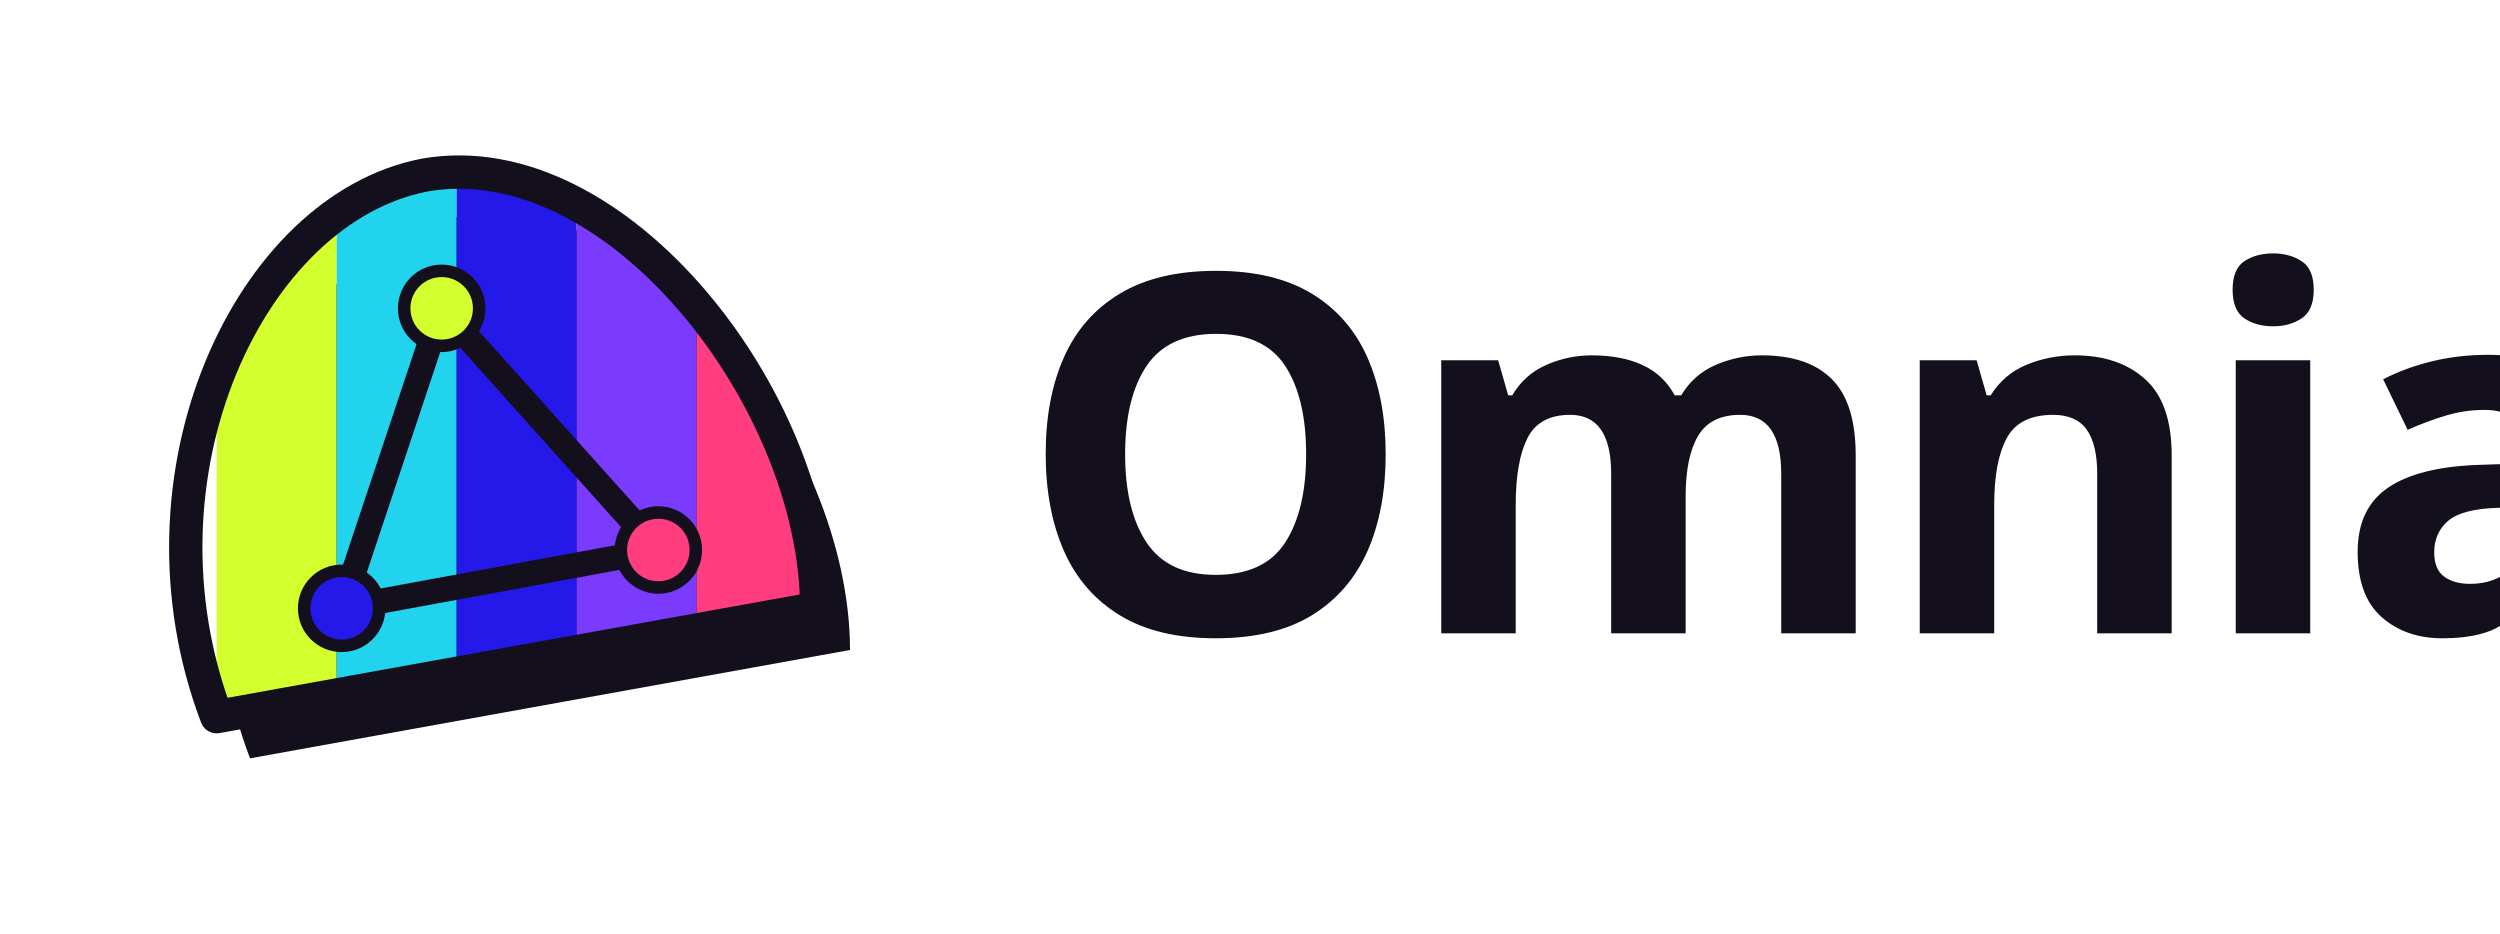
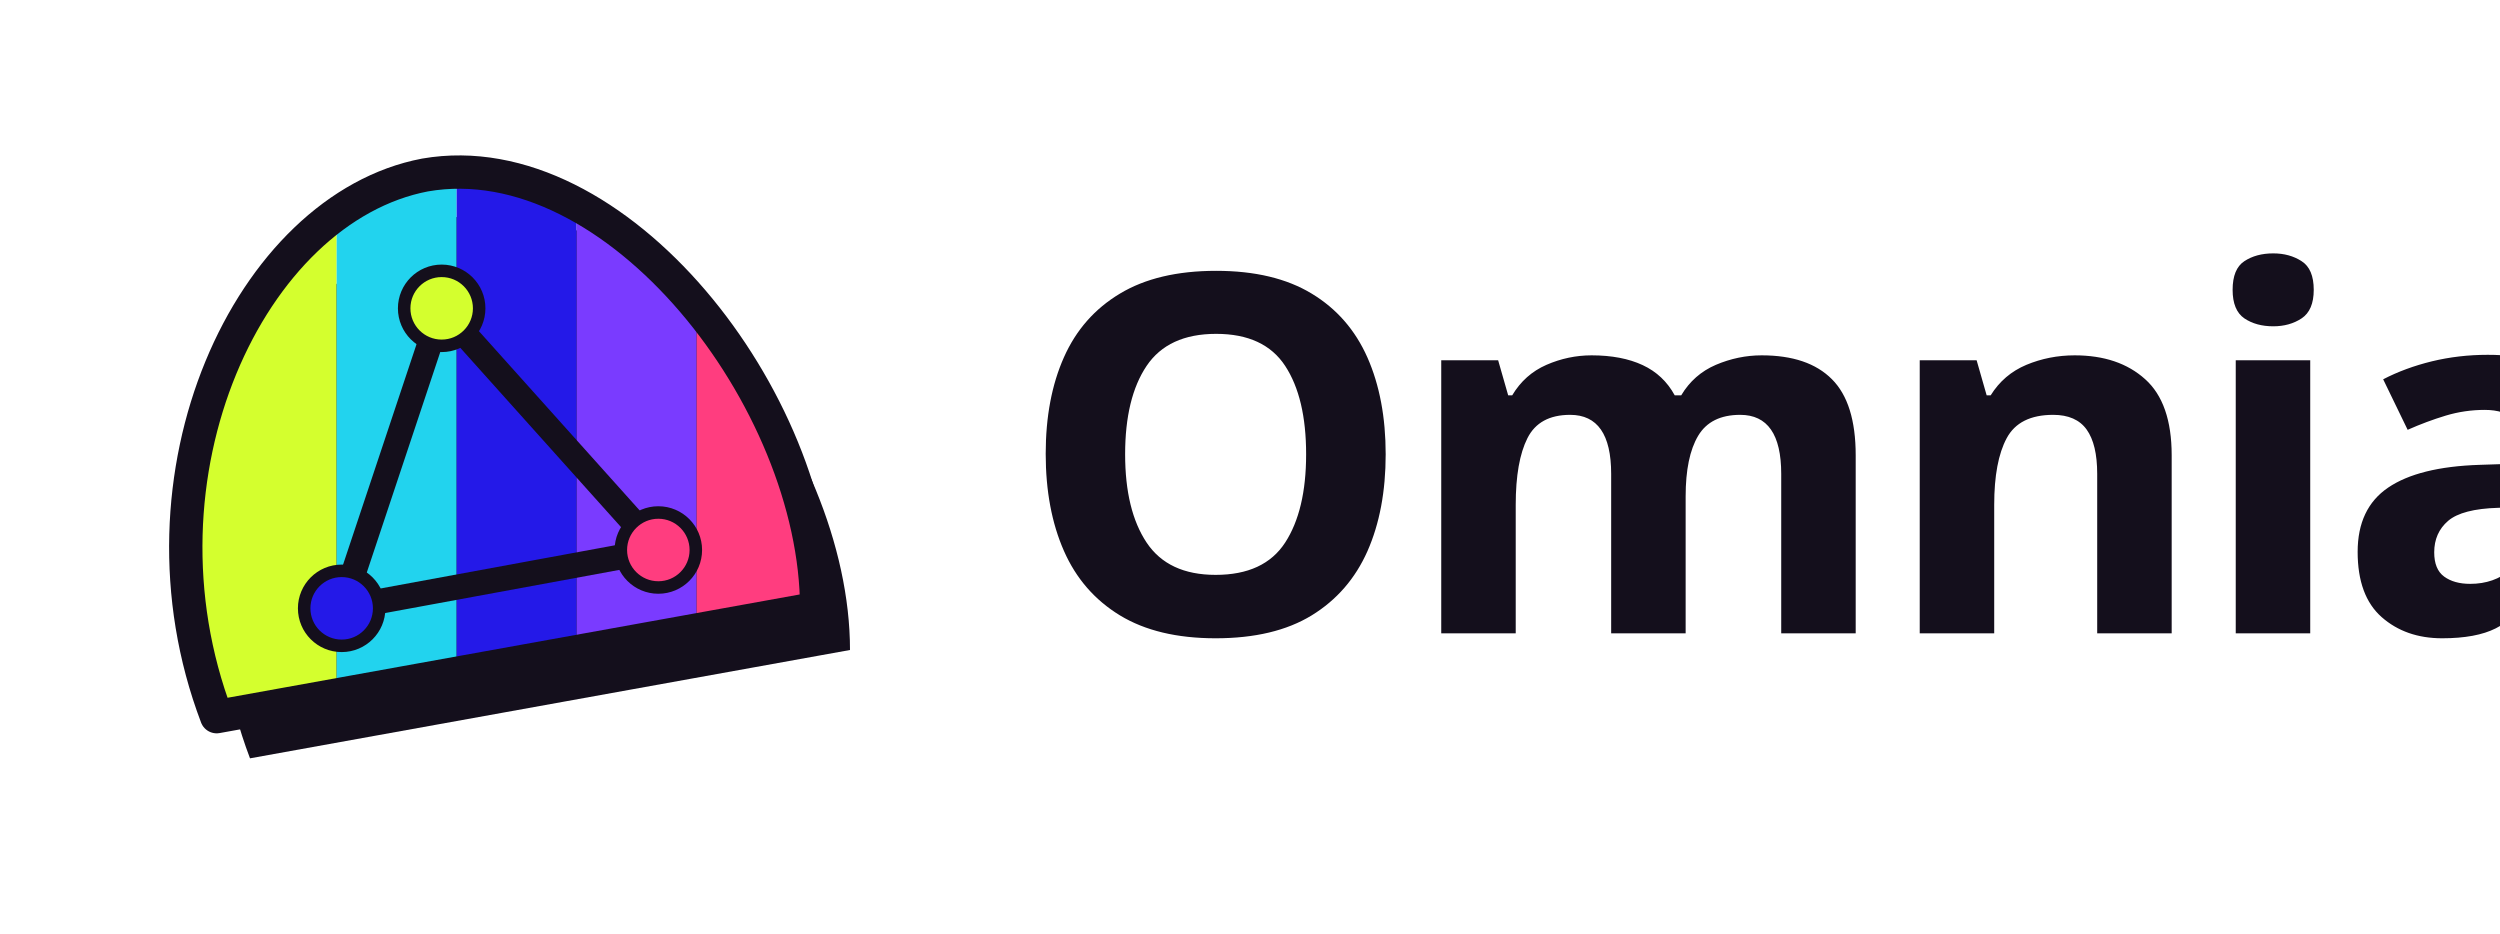
<svg xmlns="http://www.w3.org/2000/svg" viewBox="0 0 300 112" role="img" aria-label="Omnia">
  <defs>
    <clipPath id="l-horse">
      <path d="M20,76 C9,47 24,15 45,11 C68,7 92,38 92,63 L20,76 Z" />
    </clipPath>
  </defs>
  <g transform="translate(6,10)">
    <path d="M20,76 C9,47 24,15 45,11 C68,7 92,38 92,63 L20,76 Z" transform="translate(4,5)" fill="#140f1c" />
    <g clip-path="url(#l-horse)">
-       <rect x="20" y="0" width="14.4" height="100" fill="#d4ff2e" />
+       <rect x="0" y="0" width="34.4" height="100" fill="#d4ff2e" />
      <rect x="34.4" y="0" width="14.4" height="100" fill="#22d3ee" />
      <rect x="48.8" y="0" width="14.4" height="100" fill="#2419e8" />
      <rect x="63.2" y="0" width="14.4" height="100" fill="#7a3bff" />
      <rect x="77.6" y="0" width="15" height="100" fill="#ff3d7f" />
    </g>
    <path d="M20,76 C9,47 24,15 45,11 C68,7 92,38 92,63 L20,76 Z" fill="none" stroke="#140f1c" stroke-width="4" stroke-linejoin="round" />
    <polygon points="47,27 35,63 73,56" fill="none" stroke="#140f1c" stroke-width="3" stroke-linejoin="round" />
    <circle cx="47" cy="27" r="4.5" fill="#d4ff2e" stroke="#140f1c" stroke-width="1.5" />
    <circle cx="35" cy="63" r="4.5" fill="#2419e8" stroke="#140f1c" stroke-width="1.5" />
    <circle cx="73" cy="56" r="4.5" fill="#ff3d7f" stroke="#140f1c" stroke-width="1.5" />
  </g>
  <text x="122" y="76" font-family="'Space Grotesk Variable','Space Grotesk',system-ui,sans-serif" font-size="60" font-weight="700" letter-spacing="-1.5" fill="#140f1c">Omnia</text>
</svg>
